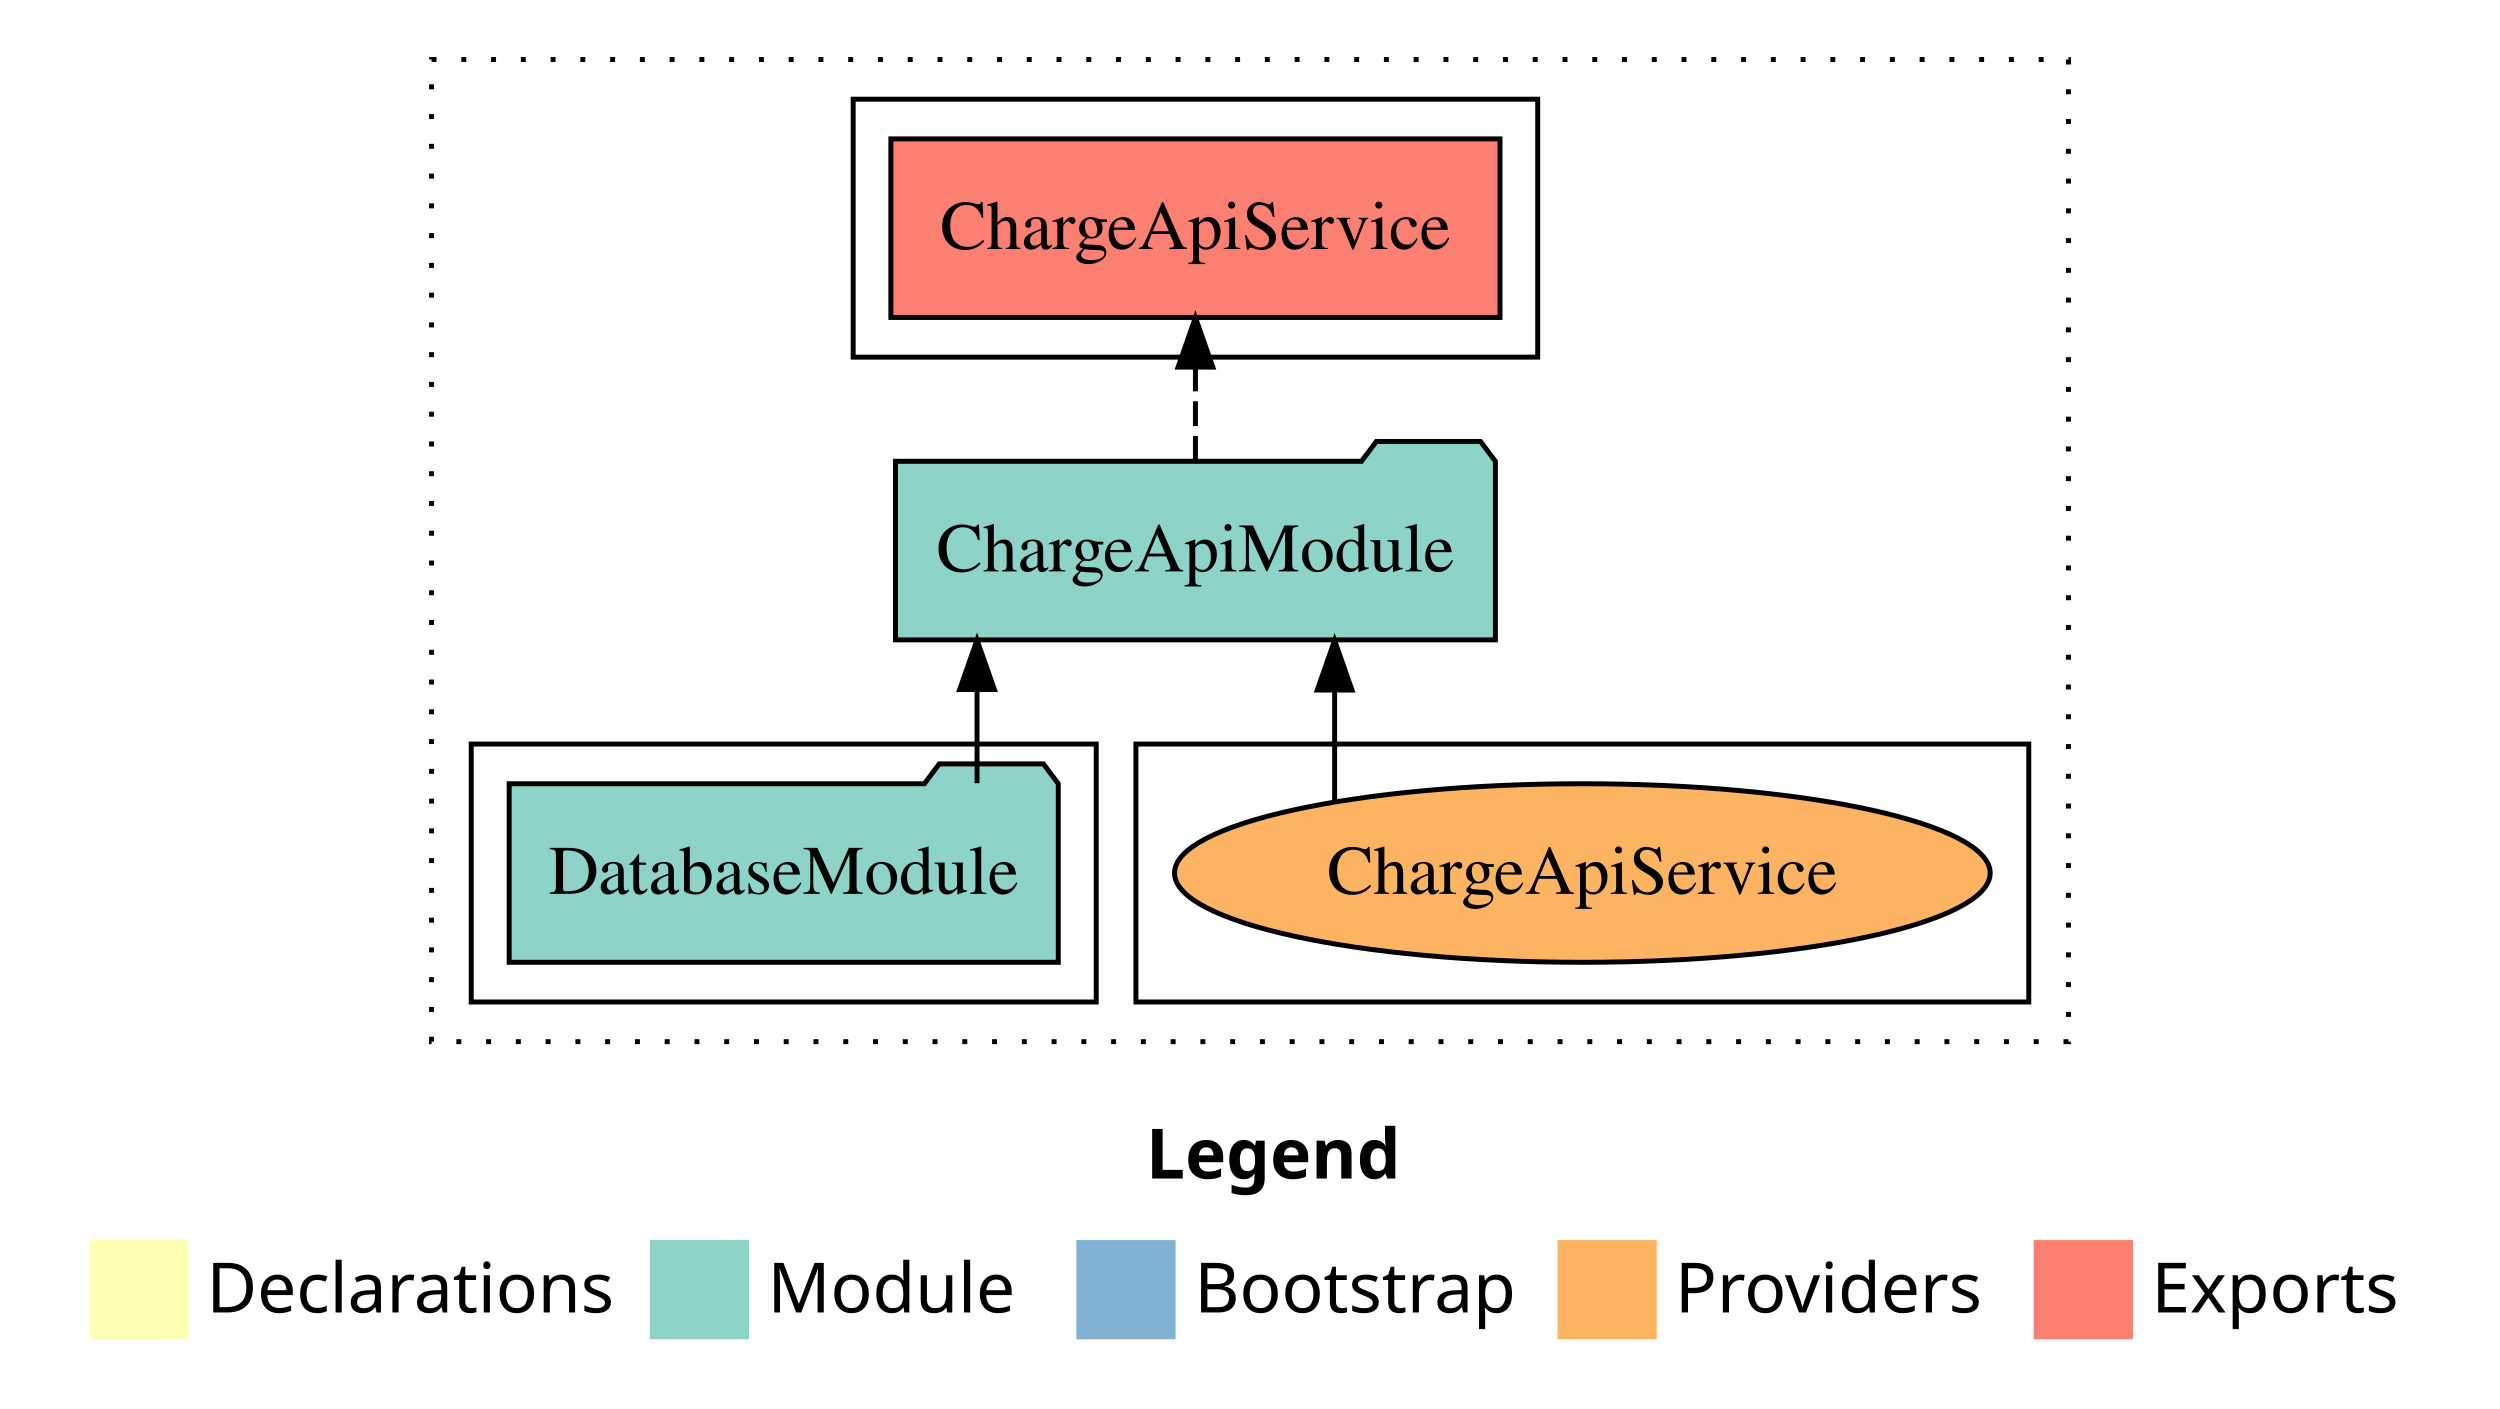
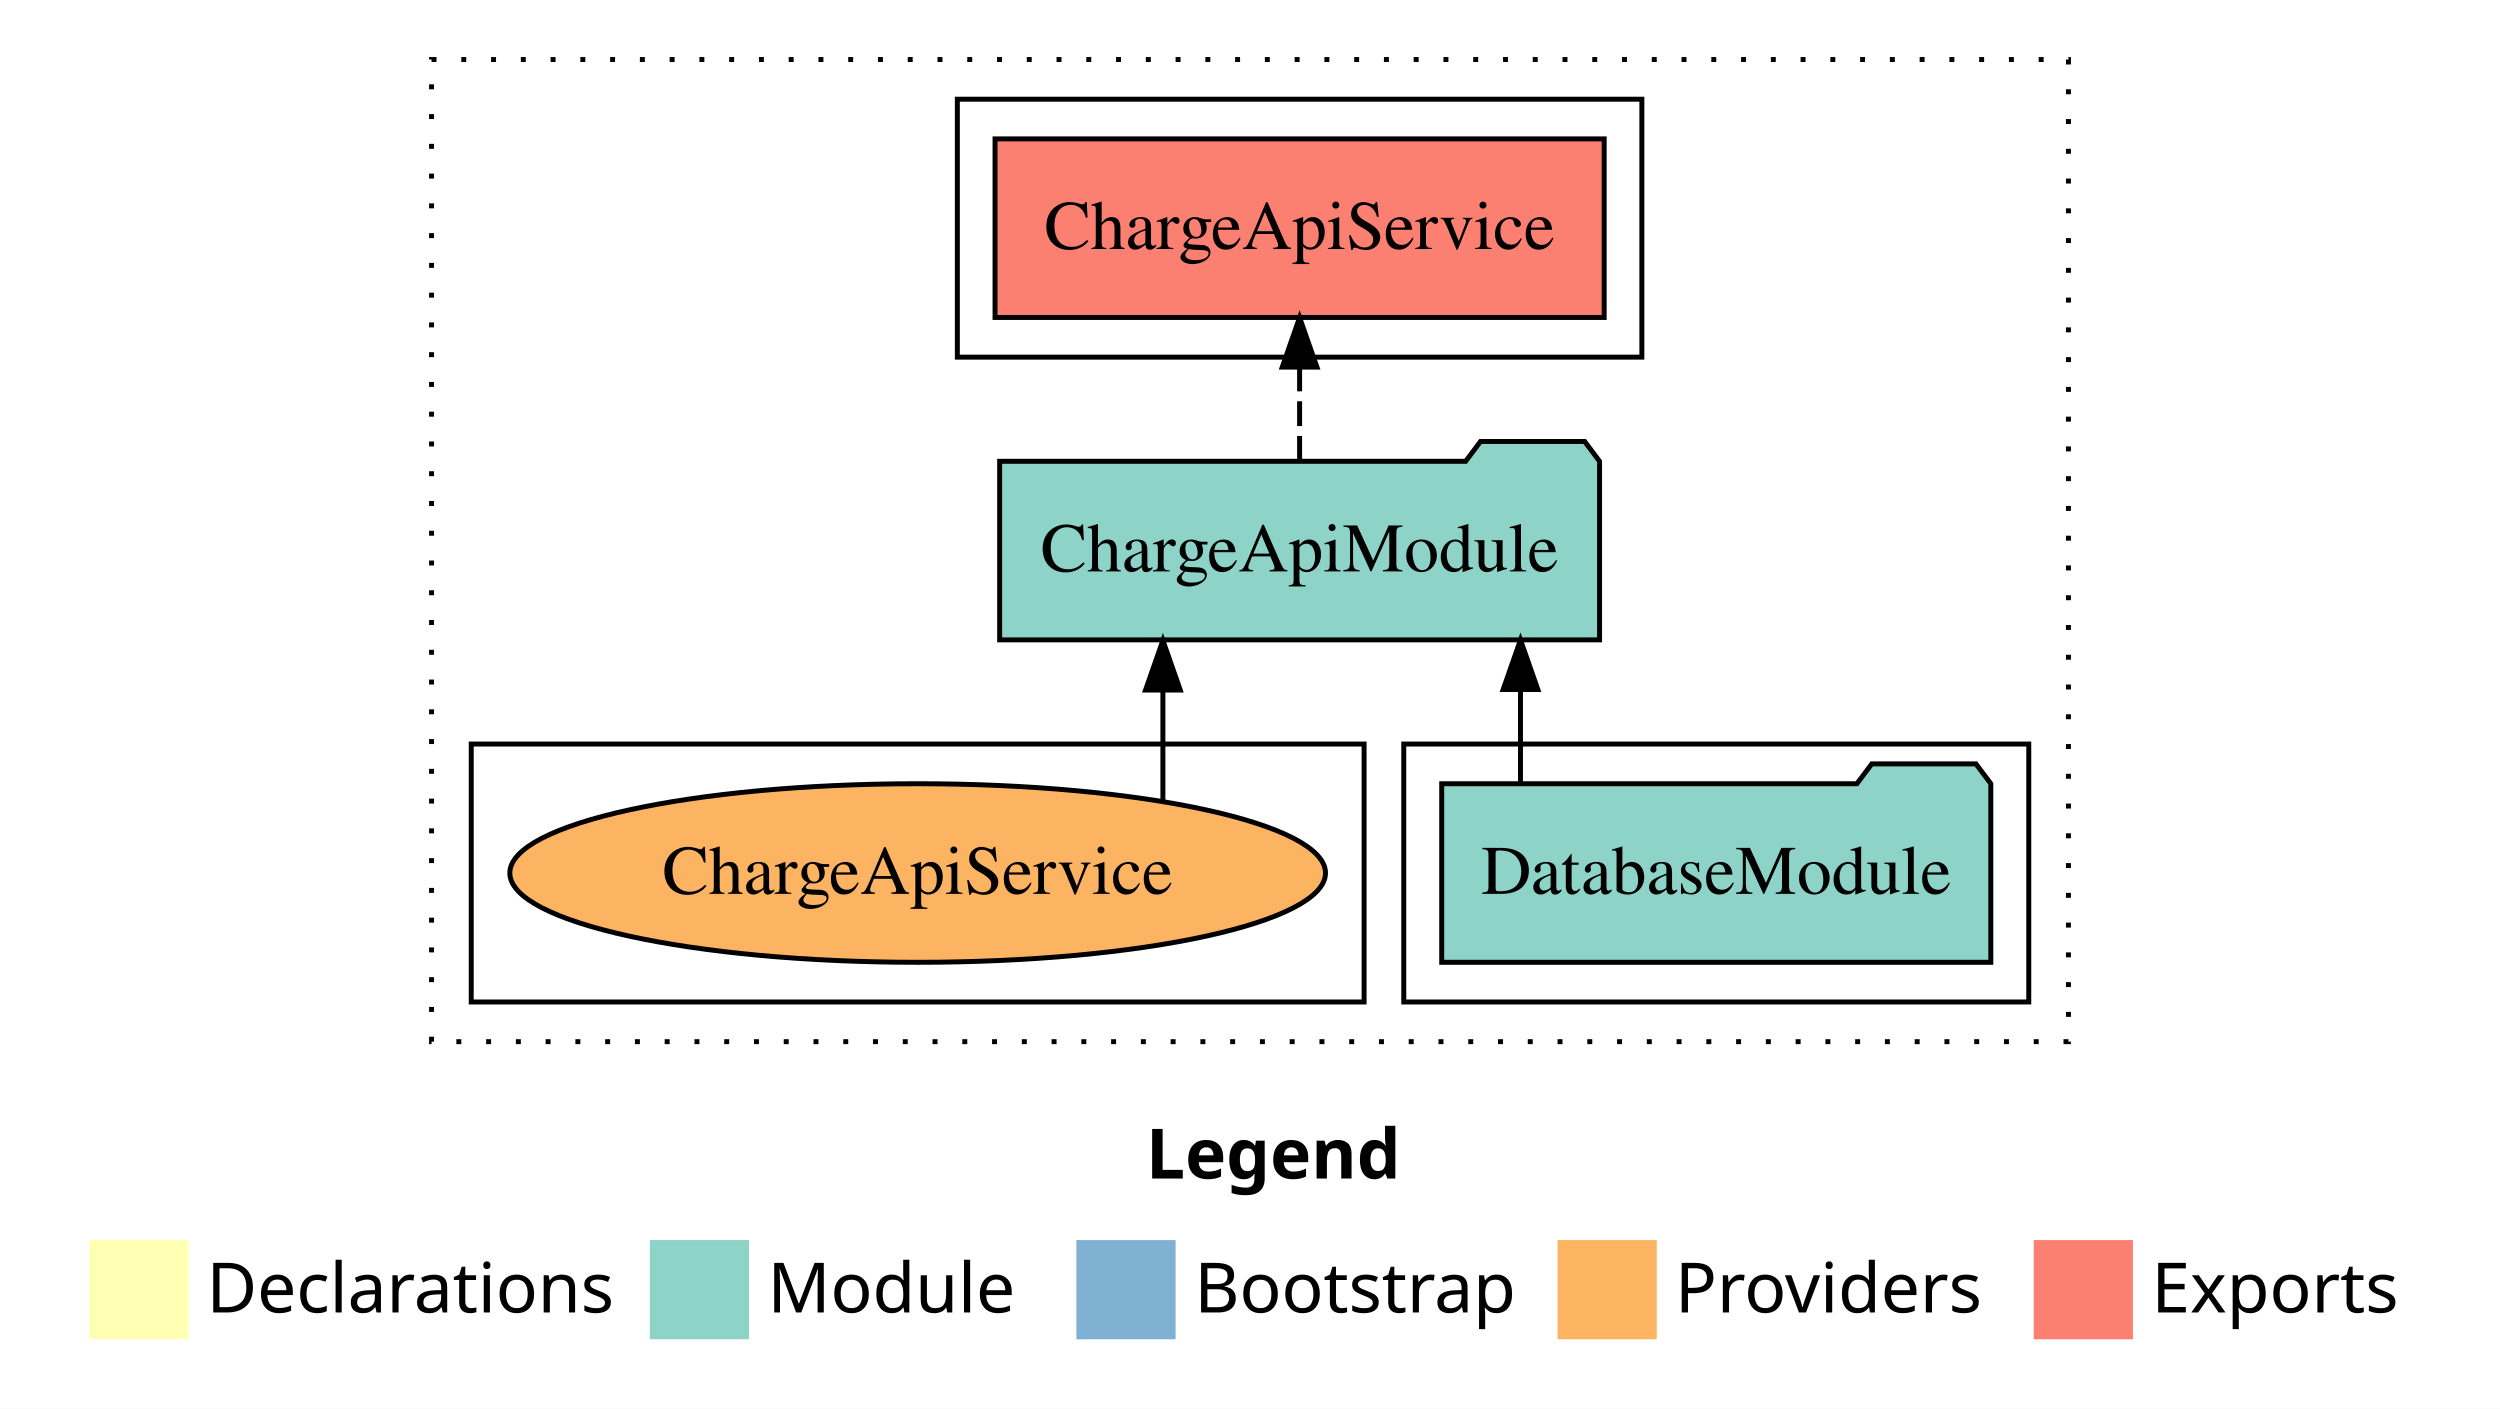
<svg xmlns="http://www.w3.org/2000/svg" width="504pt" height="284pt" viewBox="0.00 0.00 504.00 284.00">
  <g id="graph0" class="graph" transform="scale(1 1) rotate(0) translate(4 280)">
    <polygon fill="white" stroke="transparent" points="-4,4 -4,-280 500,-280 500,4 -4,4" />
    <text text-anchor="start" x="227.01" y="-42.4" font-family="Times-12" font-weight="bold" font-size="14.00">Legend</text>
    <polygon fill="#ffffb3" stroke="transparent" points="14,-10 14,-30 34,-30 34,-10 14,-10" />
    <text text-anchor="start" x="37.63" y="-15.4" font-family="Times-12" font-size="14.00">  Declarations</text>
    <polygon fill="#8dd3c7" stroke="transparent" points="127,-10 127,-30 147,-30 147,-10 127,-10" />
    <text text-anchor="start" x="150.73" y="-15.4" font-family="Times-12" font-size="14.00">  Module</text>
    <polygon fill="#80b1d3" stroke="transparent" points="213,-10 213,-30 233,-30 233,-10 213,-10" />
    <text text-anchor="start" x="236.78" y="-15.4" font-family="Times-12" font-size="14.00">  Bootstrap</text>
    <polygon fill="#fdb462" stroke="transparent" points="310,-10 310,-30 330,-30 330,-10 310,-10" />
    <text text-anchor="start" x="333.67" y="-15.4" font-family="Times-12" font-size="14.00">  Providers</text>
    <polygon fill="#fb8072" stroke="transparent" points="406,-10 406,-30 426,-30 426,-10 406,-10" />
    <text text-anchor="start" x="429.73" y="-15.4" font-family="Times-12" font-size="14.00">  Exports</text>
    <g id="clust1" class="cluster">
      <polygon fill="none" stroke="black" stroke-dasharray="1,5" points="83,-70 83,-268 413,-268 413,-70 83,-70" />
    </g>
-     <g id="clust6" class="cluster">
-       <polygon fill="none" stroke="black" points="225,-78 225,-130 405,-130 405,-78 225,-78" />
-     </g>
    <g id="clust4" class="cluster">
-       <polygon fill="none" stroke="black" points="168,-208 168,-260 306,-260 306,-208 168,-208" />
+       <polygon fill="none" stroke="black" points="189,-208 189,-260 327,-260 327,-208 189,-208" />
    </g>
    <g id="clust3" class="cluster">
-       <polygon fill="none" stroke="black" points="91,-78 91,-130 217,-130 217,-78 91,-78" />
+       <polygon fill="none" stroke="black" points="279,-78 279,-130 405,-130 405,-78 279,-78" />
+     </g>
+     <g id="clust6" class="cluster">
+       <polygon fill="none" stroke="black" points="91,-78 91,-130 271,-130 271,-78 91,-78" />
    </g>
    <g id="node1" class="node">
-       <polygon fill="#8dd3c7" stroke="black" points="209.35,-122 206.35,-126 185.35,-126 182.35,-122 98.65,-122 98.65,-86 209.35,-86 209.35,-122" />
-       <text text-anchor="middle" x="154" y="-99.8" font-family="Times,serif" font-size="14.00">DatabaseModule</text>
+       <polygon fill="#8dd3c7" stroke="black" points="397.35,-122 394.35,-126 373.35,-126 370.35,-122 286.65,-122 286.65,-86 397.35,-86 397.35,-122" />
+       <text text-anchor="middle" x="342" y="-99.8" font-family="Times,serif" font-size="14.00">DatabaseModule</text>
    </g>
    <g id="node2" class="node">
-       <polygon fill="#8dd3c7" stroke="black" points="297.47,-187 294.47,-191 273.47,-191 270.47,-187 176.53,-187 176.53,-151 297.47,-151 297.47,-187" />
-       <text text-anchor="middle" x="237" y="-164.8" font-family="Times,serif" font-size="14.00">ChargeApiModule</text>
+       <polygon fill="#8dd3c7" stroke="black" points="318.47,-187 315.47,-191 294.47,-191 291.47,-187 197.53,-187 197.53,-151 318.47,-151 318.47,-187" />
+       <text text-anchor="middle" x="258" y="-164.8" font-family="Times,serif" font-size="14.00">ChargeApiModule</text>
    </g>
    <g id="edge1" class="edge">
-       <path fill="none" stroke="black" d="M192.97,-122.11C192.97,-122.11 192.97,-140.99 192.97,-140.99" />
-       <polygon fill="black" stroke="black" points="189.47,-140.99 192.97,-150.99 196.47,-140.99 189.47,-140.99" />
+       <path fill="none" stroke="black" d="M302.53,-122.11C302.53,-122.11 302.53,-140.99 302.53,-140.99" />
+       <polygon fill="black" stroke="black" points="299.03,-140.99 302.53,-150.99 306.03,-140.99 299.03,-140.99" />
    </g>
    <g id="node3" class="node">
-       <polygon fill="#fb8072" stroke="black" points="298.4,-252 175.6,-252 175.6,-216 298.4,-216 298.4,-252" />
-       <text text-anchor="middle" x="237" y="-229.8" font-family="Times,serif" font-size="14.00">ChargeApiService </text>
+       <polygon fill="#fb8072" stroke="black" points="319.4,-252 196.6,-252 196.6,-216 319.4,-216 319.4,-252" />
+       <text text-anchor="middle" x="258" y="-229.8" font-family="Times,serif" font-size="14.00">ChargeApiService </text>
    </g>
    <g id="edge2" class="edge">
-       <path fill="none" stroke="black" stroke-dasharray="5,2" d="M237,-187.11C237,-187.11 237,-205.99 237,-205.99" />
-       <polygon fill="black" stroke="black" points="233.5,-205.99 237,-215.99 240.5,-205.99 233.5,-205.99" />
+       <path fill="none" stroke="black" stroke-dasharray="5,2" d="M258,-187.11C258,-187.11 258,-205.99 258,-205.99" />
+       <polygon fill="black" stroke="black" points="254.5,-205.99 258,-215.99 261.5,-205.99 254.5,-205.99" />
    </g>
    <g id="node4" class="node">
-       <ellipse fill="#fdb462" stroke="black" cx="315" cy="-104" rx="82.22" ry="18" />
-       <text text-anchor="middle" x="315" y="-99.8" font-family="Times,serif" font-size="14.00">ChargeApiService</text>
+       <ellipse fill="#fdb462" stroke="black" cx="181" cy="-104" rx="82.22" ry="18" />
+       <text text-anchor="middle" x="181" y="-99.8" font-family="Times,serif" font-size="14.00">ChargeApiService</text>
    </g>
    <g id="edge3" class="edge">
-       <path fill="none" stroke="black" d="M265.06,-118.43C265.06,-118.43 265.06,-140.89 265.06,-140.89" />
-       <polygon fill="black" stroke="black" points="261.56,-140.89 265.06,-150.89 268.56,-140.89 261.56,-140.89" />
+       <path fill="none" stroke="black" d="M230.44,-118.43C230.44,-118.43 230.44,-140.89 230.44,-140.89" />
+       <polygon fill="black" stroke="black" points="226.94,-140.89 230.44,-150.89 233.94,-140.89 226.94,-140.89" />
    </g>
  </g>
</svg>
